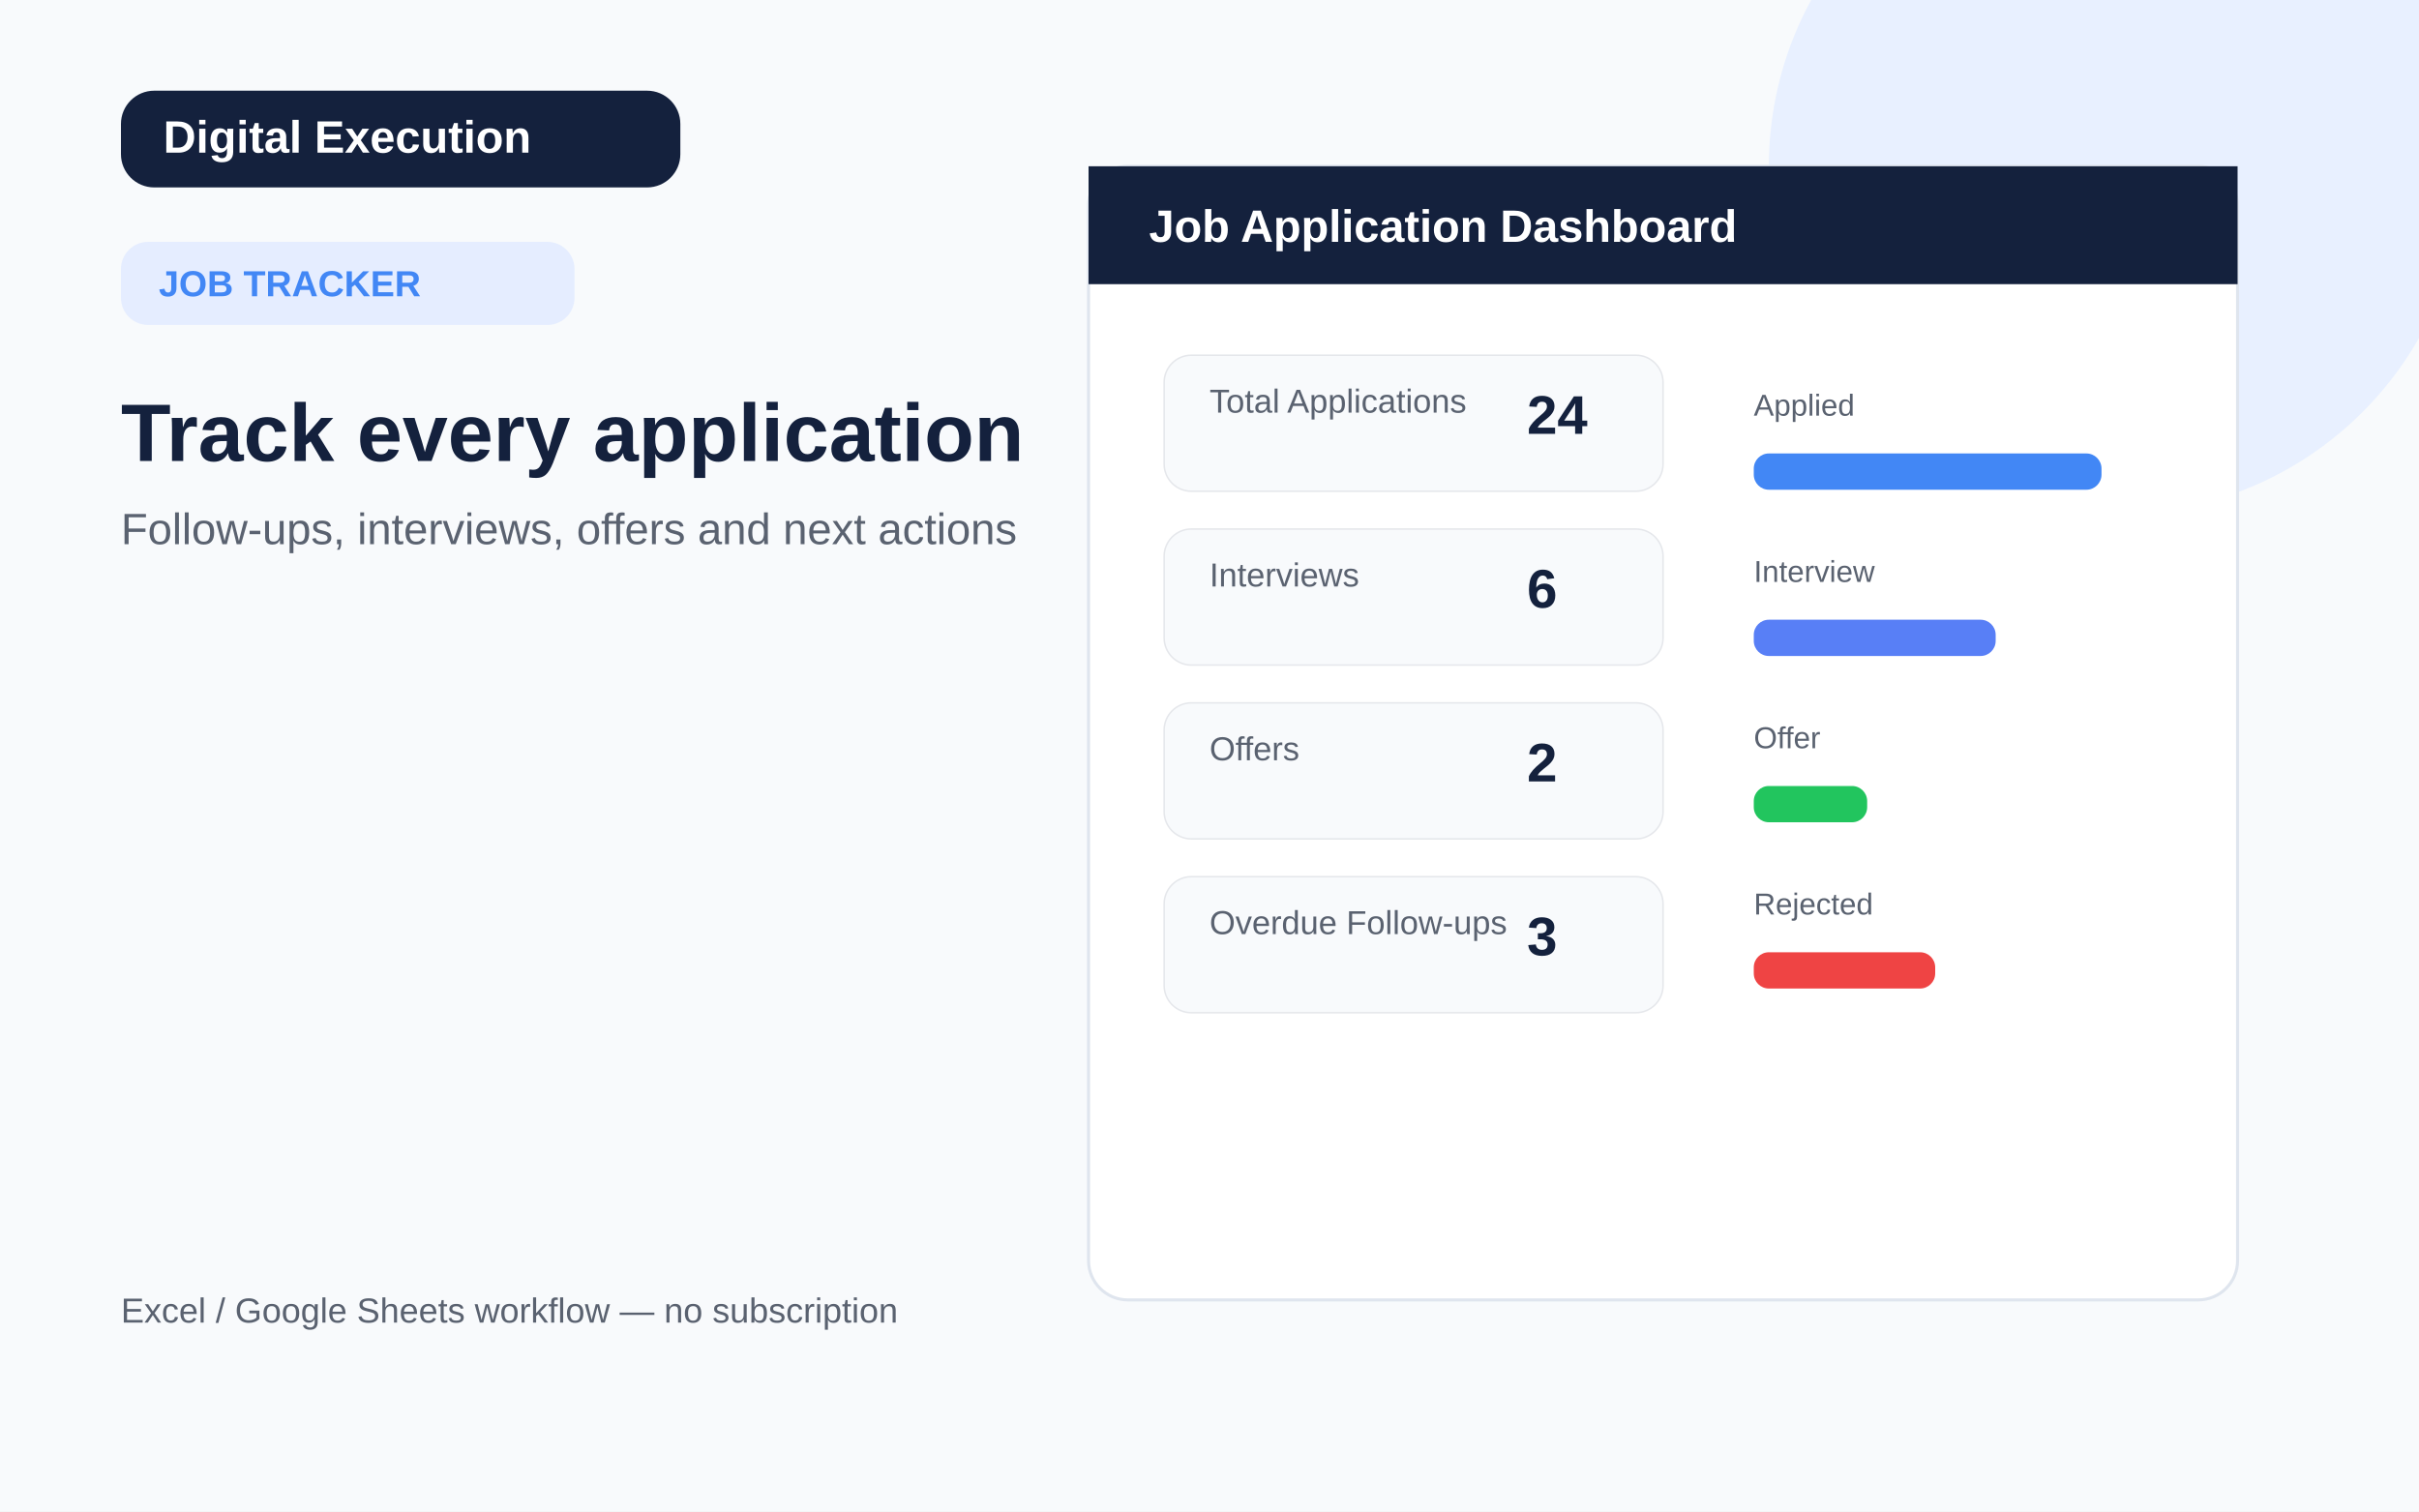
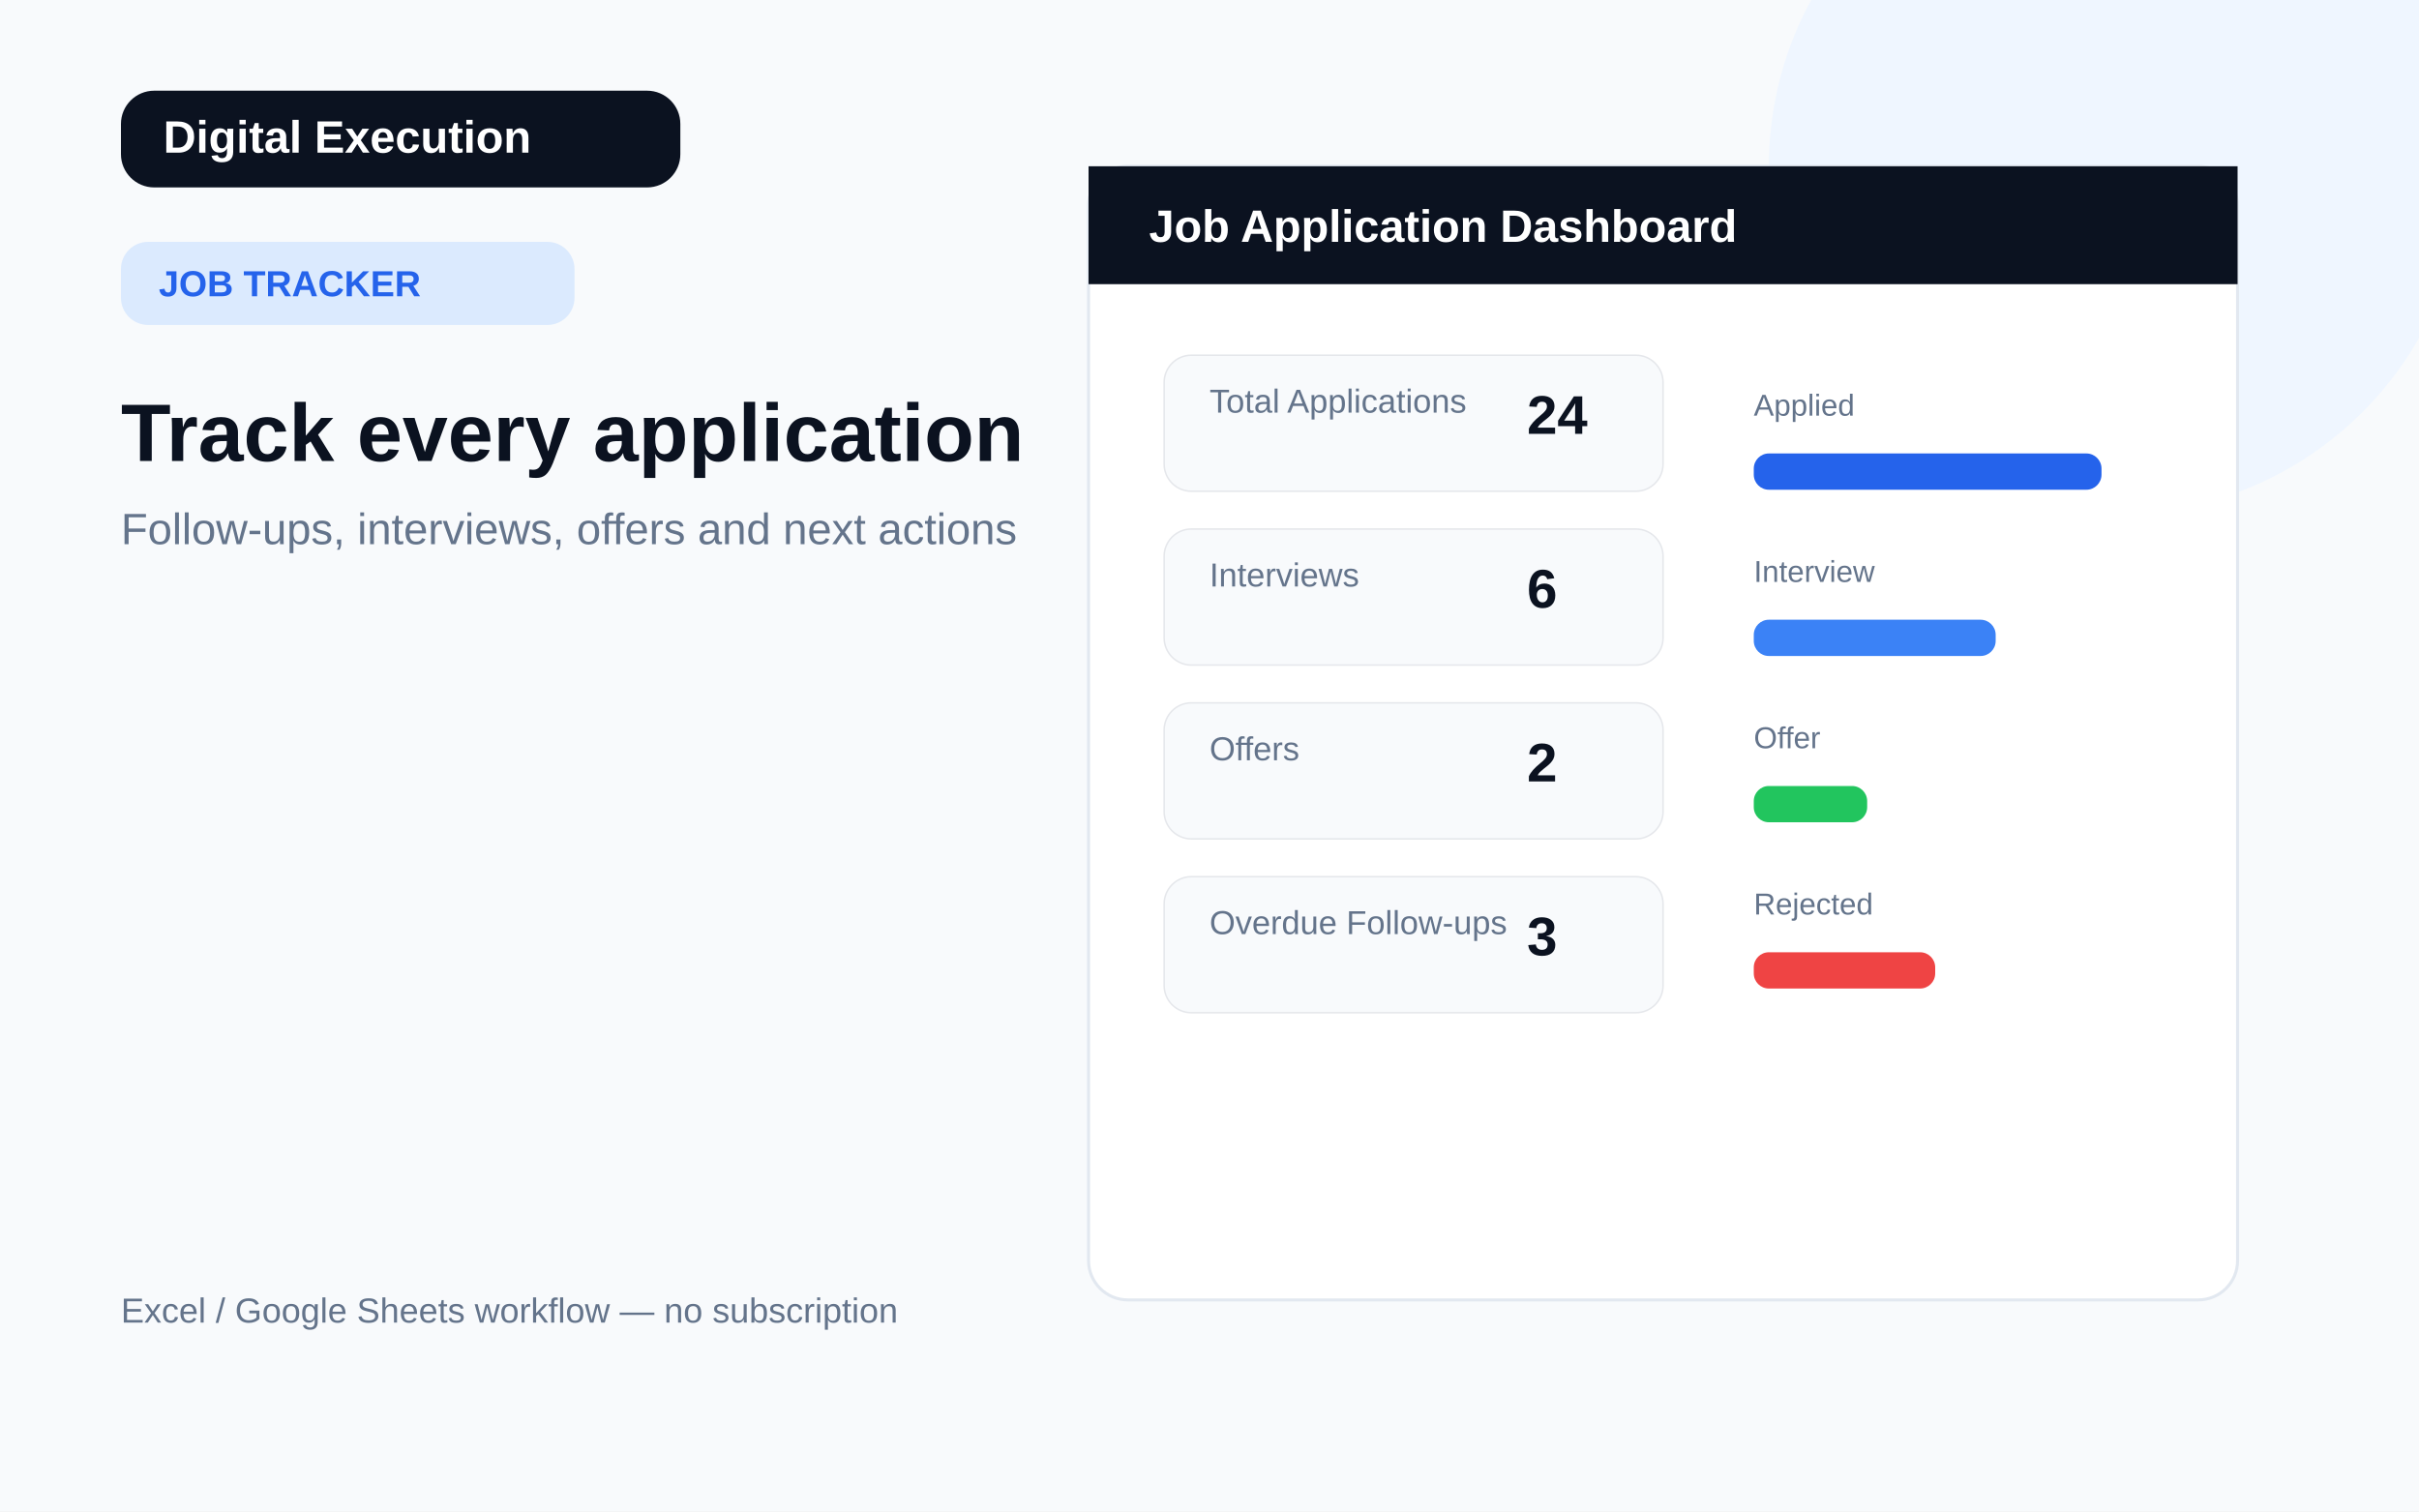
<svg xmlns="http://www.w3.org/2000/svg" width="1600" height="1000" viewBox="0 0 1600 1000">
  <rect width="1600" height="1000" fill="#f8fafc" />
-   <circle cx="1400" cy="110" r="230" fill="#e8f0ff" />
-   <rect x="80" y="60" rx="22" width="370" height="64" fill="#14213d" />
+   <circle cx="1400" cy="110" r="230" fill="#EFF6FF" />
+   <rect x="80" y="60" rx="22" width="370" height="64" fill="#0B1220" />
  <text x="108" y="101" font-family="Arial,sans-serif" font-size="30" font-weight="700" fill="#fff">Digital Execution</text>
-   <rect x="80" y="160" rx="18" width="300" height="55" fill="#e5edff" />
-   <text x="105" y="196" font-family="Arial,sans-serif" font-size="24" font-weight="700" fill="#4287f5">JOB TRACKER</text>
-   <text x="80" y="305" font-family="Arial,sans-serif" font-size="54" font-weight="700" fill="#14213d">Track every application</text>
-   <text x="80" y="360" font-family="Arial,sans-serif" font-size="29" fill="#5a6270">Follow-ups, interviews, offers and next actions</text>
-   <rect x="720" y="110" rx="26" width="760" height="750" fill="#fff" stroke="#dfe5ee" stroke-width="2" />
-   <rect x="720" y="110" width="760" height="78" fill="#14213d" />
+   <rect x="80" y="160" rx="18" width="300" height="55" fill="#DBEAFE" />
+   <text x="105" y="196" font-family="Arial,sans-serif" font-size="24" font-weight="700" fill="#2563EB">JOB TRACKER</text>
+   <text x="80" y="305" font-family="Arial,sans-serif" font-size="54" font-weight="700" fill="#0B1220">Track every application</text>
+   <text x="80" y="360" font-family="Arial,sans-serif" font-size="29" fill="#64748B">Follow-ups, interviews, offers and next actions</text>
+   <rect x="720" y="110" rx="26" width="760" height="750" fill="#fff" stroke="#E2E8F0" stroke-width="2" />
+   <rect x="720" y="110" width="760" height="78" fill="#0B1220" />
  <text x="760" y="160" font-family="Arial,sans-serif" font-size="30" font-weight="700" fill="#fff">Job Application Dashboard</text>
  <rect x="770" y="235" rx="18" width="330" height="90" fill="#f8fafc" stroke="#e5e7eb" />
-   <text x="800" y="273" font-family="Arial,sans-serif" font-size="22" fill="#5a6270">Total Applications</text>
-   <text x="1010" y="287" font-family="Arial,sans-serif" font-size="36" font-weight="700" fill="#14213d">24</text>
+   <text x="800" y="273" font-family="Arial,sans-serif" font-size="22" fill="#64748B">Total Applications</text>
+   <text x="1010" y="287" font-family="Arial,sans-serif" font-size="36" font-weight="700" fill="#0B1220">24</text>
  <rect x="770" y="350" rx="18" width="330" height="90" fill="#f8fafc" stroke="#e5e7eb" />
-   <text x="800" y="388" font-family="Arial,sans-serif" font-size="22" fill="#5a6270">Interviews</text>
-   <text x="1010" y="402" font-family="Arial,sans-serif" font-size="36" font-weight="700" fill="#14213d">6</text>
+   <text x="800" y="388" font-family="Arial,sans-serif" font-size="22" fill="#64748B">Interviews</text>
+   <text x="1010" y="402" font-family="Arial,sans-serif" font-size="36" font-weight="700" fill="#0B1220">6</text>
  <rect x="770" y="465" rx="18" width="330" height="90" fill="#f8fafc" stroke="#e5e7eb" />
-   <text x="800" y="503" font-family="Arial,sans-serif" font-size="22" fill="#5a6270">Offers</text>
-   <text x="1010" y="517" font-family="Arial,sans-serif" font-size="36" font-weight="700" fill="#14213d">2</text>
+   <text x="800" y="503" font-family="Arial,sans-serif" font-size="22" fill="#64748B">Offers</text>
+   <text x="1010" y="517" font-family="Arial,sans-serif" font-size="36" font-weight="700" fill="#0B1220">2</text>
  <rect x="770" y="580" rx="18" width="330" height="90" fill="#f8fafc" stroke="#e5e7eb" />
-   <text x="800" y="618" font-family="Arial,sans-serif" font-size="22" fill="#5a6270">Overdue Follow-ups</text>
-   <text x="1010" y="632" font-family="Arial,sans-serif" font-size="36" font-weight="700" fill="#14213d">3</text>
-   <text x="1160" y="275" font-family="Arial,sans-serif" font-size="20" fill="#5a6270">Applied</text>
-   <rect x="1160" y="300" rx="10" width="230" height="24" fill="#4287f5" />
-   <text x="1160" y="385" font-family="Arial,sans-serif" font-size="20" fill="#5a6270">Interview</text>
-   <rect x="1160" y="410" rx="10" width="160" height="24" fill="#587ff6" />
-   <text x="1160" y="495" font-family="Arial,sans-serif" font-size="20" fill="#5a6270">Offer</text>
+   <text x="800" y="618" font-family="Arial,sans-serif" font-size="22" fill="#64748B">Overdue Follow-ups</text>
+   <text x="1010" y="632" font-family="Arial,sans-serif" font-size="36" font-weight="700" fill="#0B1220">3</text>
+   <text x="1160" y="275" font-family="Arial,sans-serif" font-size="20" fill="#64748B">Applied</text>
+   <rect x="1160" y="300" rx="10" width="230" height="24" fill="#2563EB" />
+   <text x="1160" y="385" font-family="Arial,sans-serif" font-size="20" fill="#64748B">Interview</text>
+   <rect x="1160" y="410" rx="10" width="160" height="24" fill="#3B82F6" />
+   <text x="1160" y="495" font-family="Arial,sans-serif" font-size="20" fill="#64748B">Offer</text>
  <rect x="1160" y="520" rx="10" width="75" height="24" fill="#22c55e" />
-   <text x="1160" y="605" font-family="Arial,sans-serif" font-size="20" fill="#5a6270">Rejected</text>
+   <text x="1160" y="605" font-family="Arial,sans-serif" font-size="20" fill="#64748B">Rejected</text>
  <rect x="1160" y="630" rx="10" width="120" height="24" fill="#ef4444" />
-   <text x="80" y="875" font-family="Arial,sans-serif" font-size="23" fill="#5a6270">Excel / Google Sheets workflow — no subscription</text>
+   <text x="80" y="875" font-family="Arial,sans-serif" font-size="23" fill="#64748B">Excel / Google Sheets workflow — no subscription</text>
</svg>
